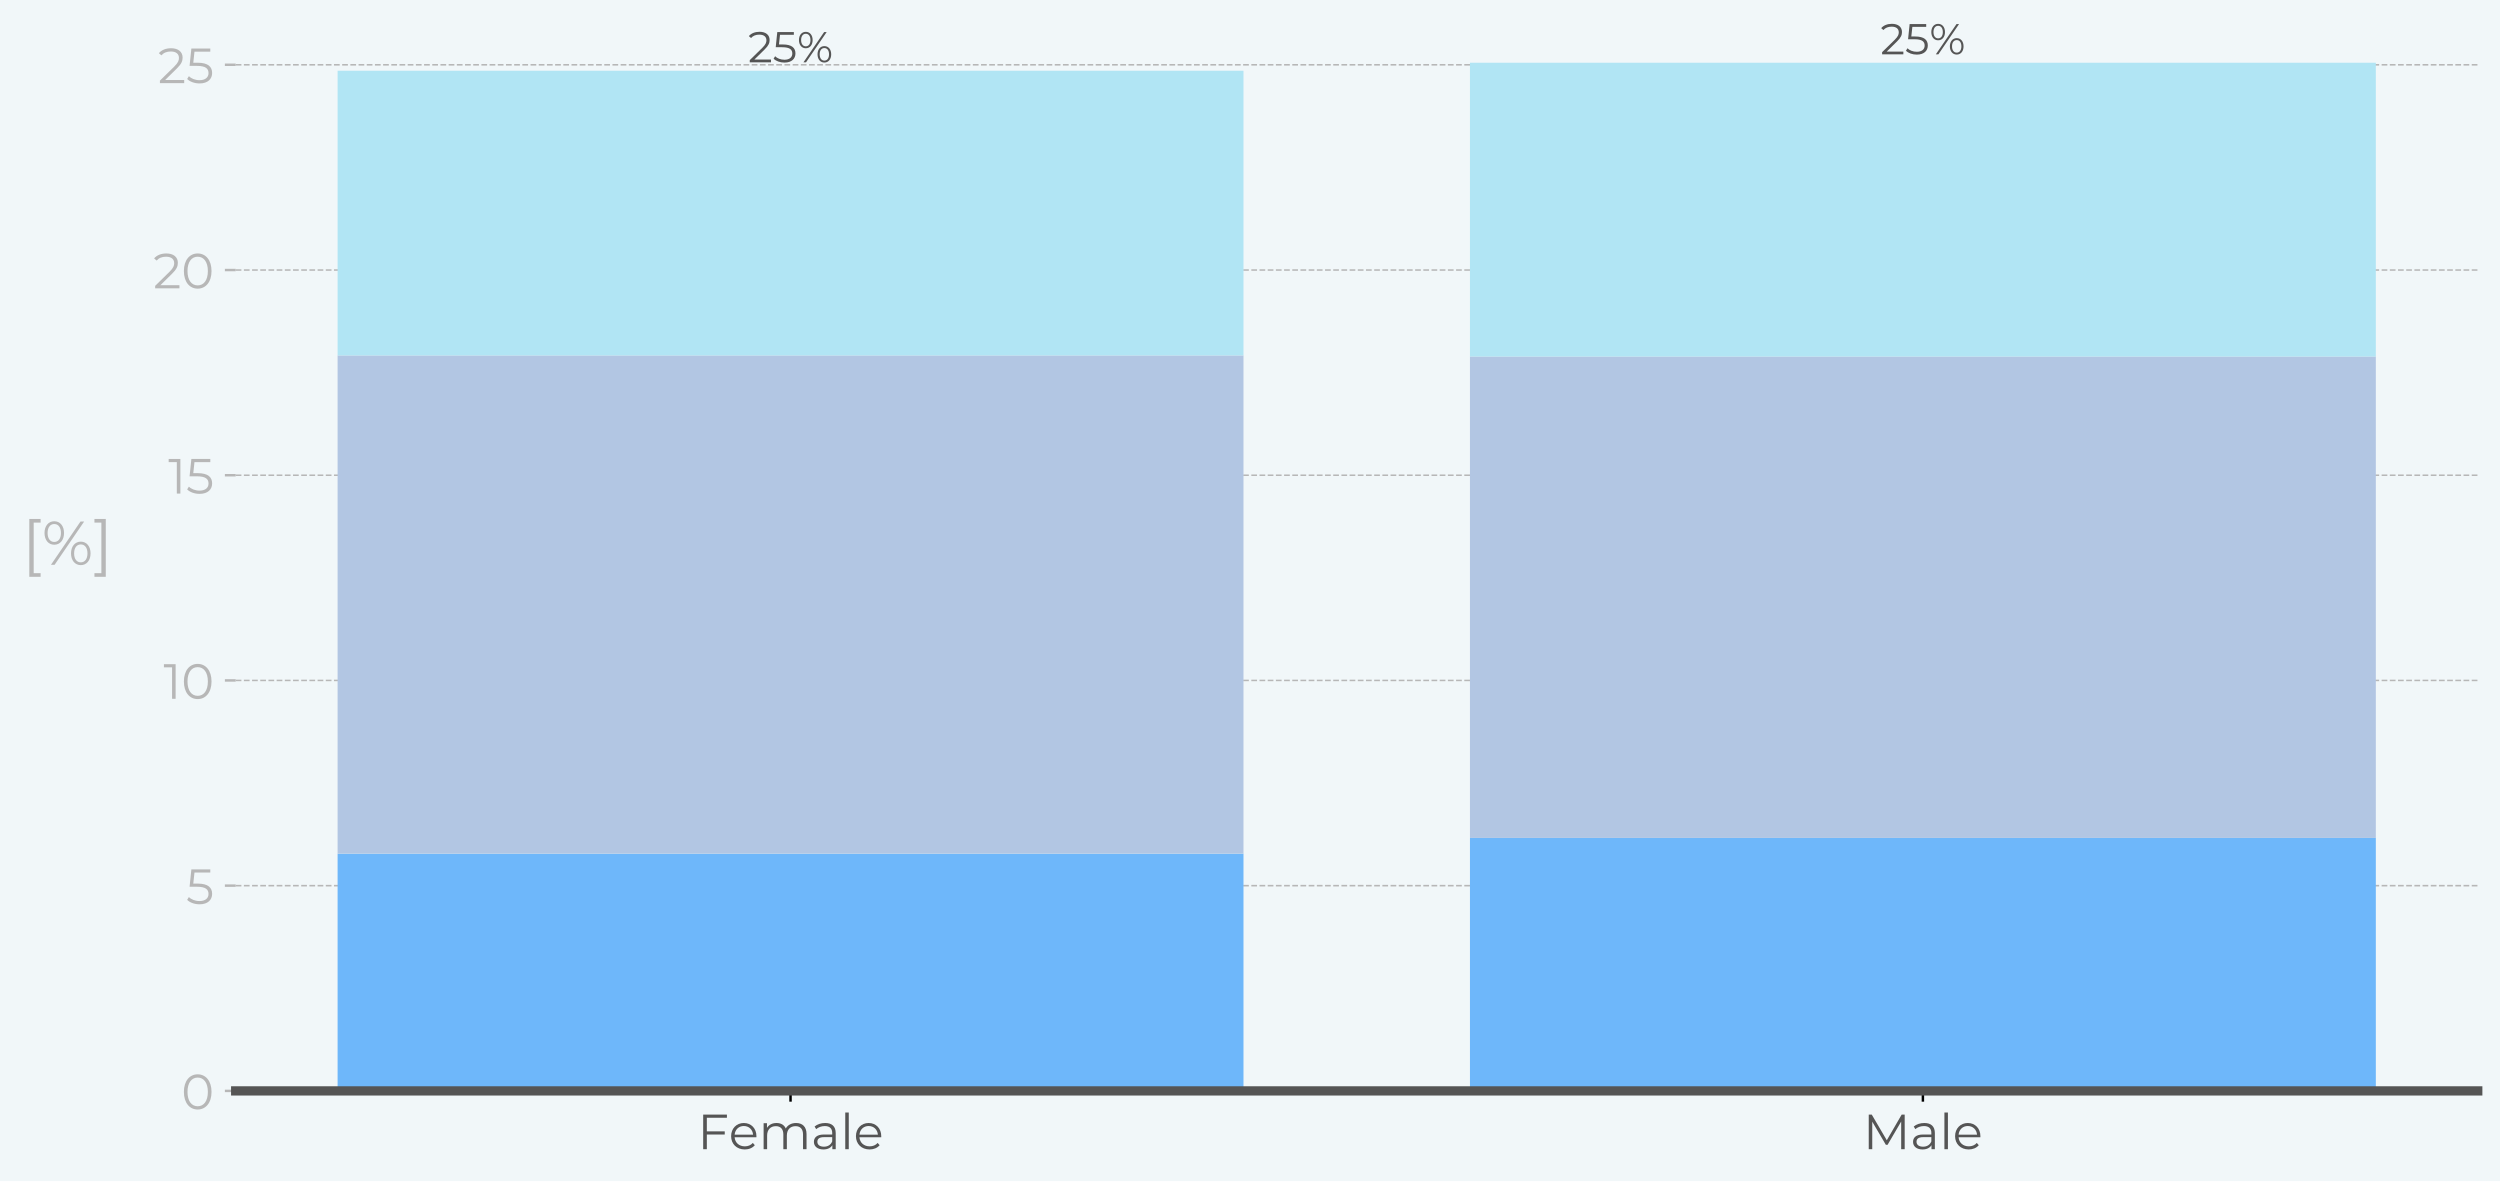
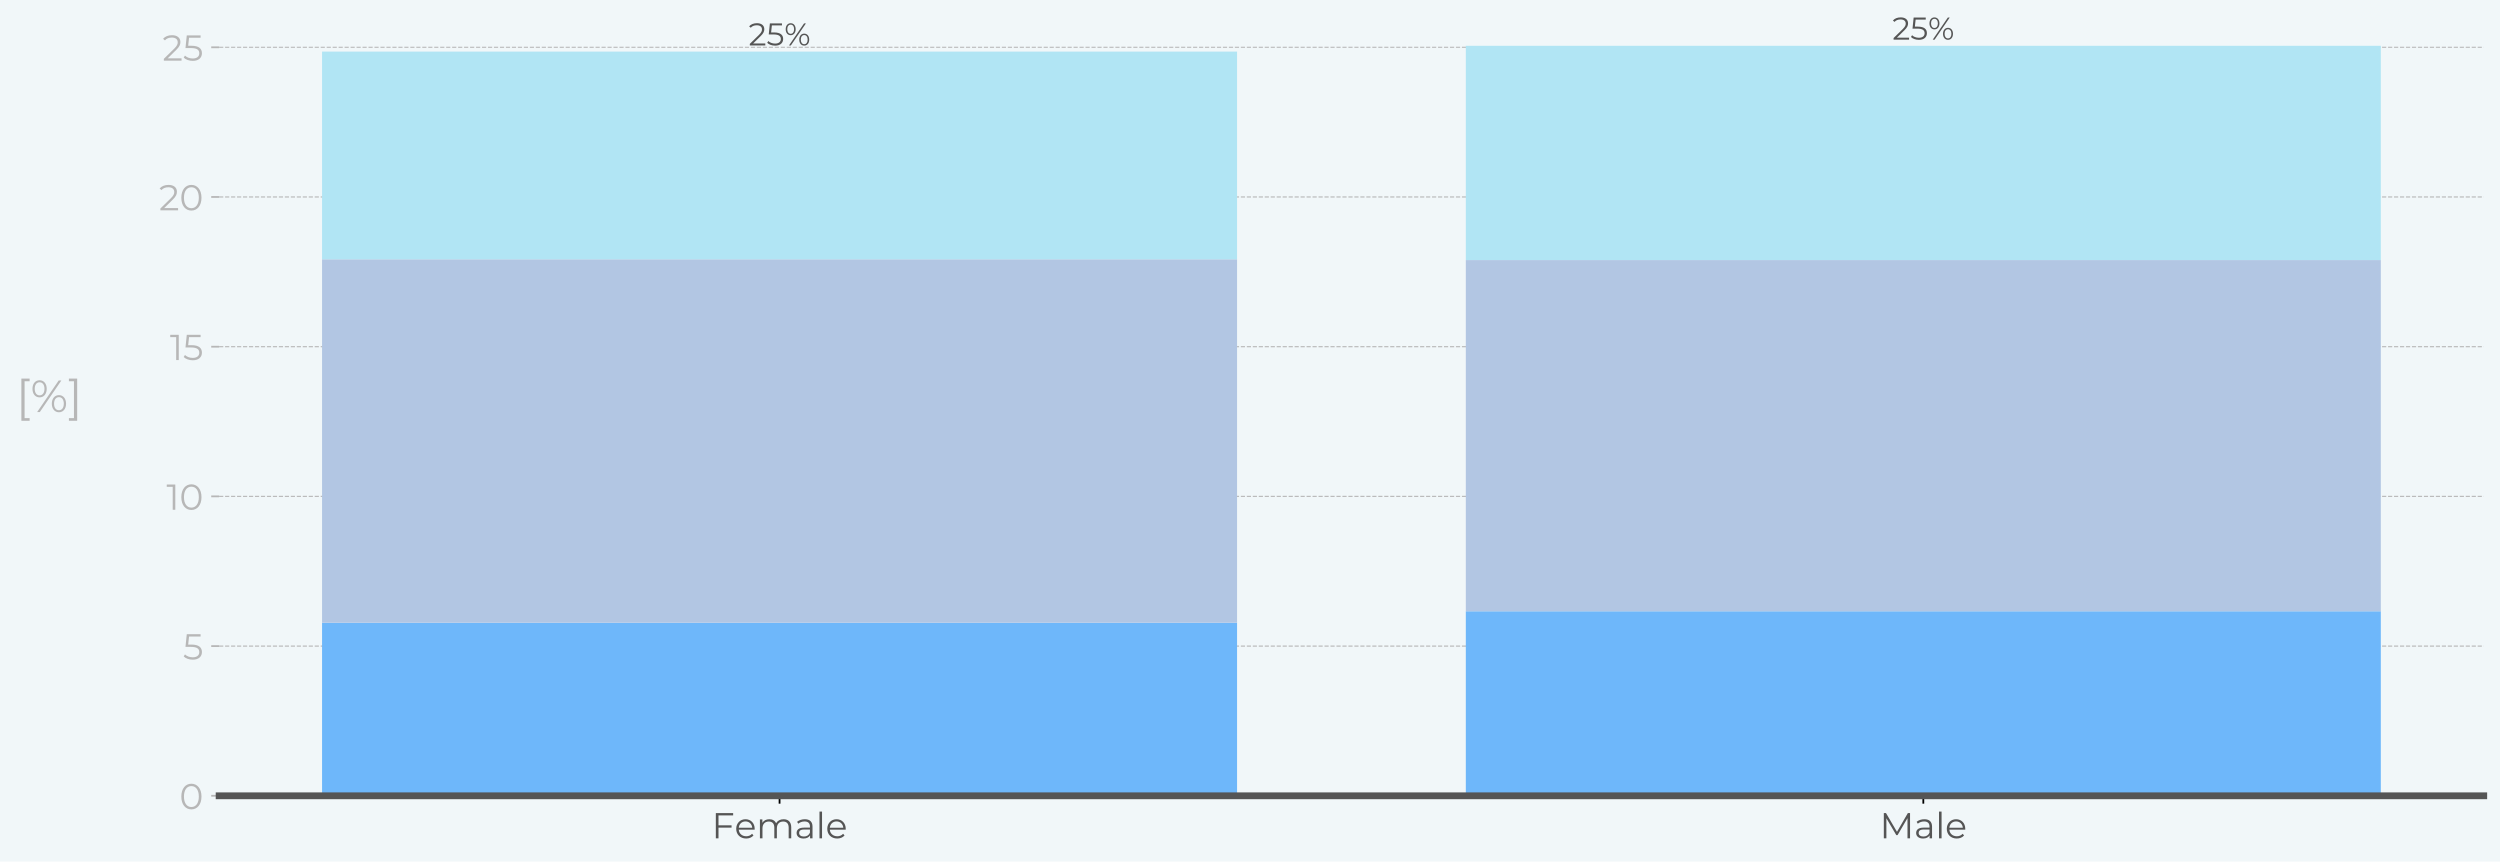
- <svg xmlns="http://www.w3.org/2000/svg" xmlns:xlink="http://www.w3.org/1999/xlink" width="808.855pt" height="382.123pt" viewBox="0 0 808.855 382.123" version="1.1">
+ <svg xmlns="http://www.w3.org/2000/svg" xmlns:xlink="http://www.w3.org/1999/xlink" width="1108.78pt" height="382.123pt" viewBox="0 0 1108.78 382.123" version="1.1">
  <defs>
    <style type="text/css">*{stroke-linejoin: round; stroke-linecap: butt}</style>
  </defs>
  <g id="figure_1">
    <g id="patch_1">
-       <path d="M 0 382.123  L 808.855 382.123  L 808.855 0  L 0 0  z " style="fill: #f1f7f9" />
+       <path d="M 0 382.123  L 1108.78 382.123  L 1108.78 0  L 0 0  z " style="fill: #f1f7f9" />
    </g>
    <g id="axes_1">
      <g id="patch_2">
-         <path d="M 76.255 352.945  L 801.655 352.945  L 801.655 20.305  L 76.255 20.305  z " style="fill: #f1f7f9" />
+         <path d="M 97.18 352.945  L 1101.58 352.945  L 1101.58 20.305  L 97.18 20.305  z " style="fill: #f1f7f9" />
      </g>
      <g id="matplotlib.axis_1">
        <g id="xtick_1">
          <g id="line2d_1">
            <defs>
-               <path id="m998ad7d5c6" d="M 0 0  L 0 3.5  " style="stroke: #000000; stroke-width: 0.8" />
+               <path id="m62a82e965a" d="M 0 0  L 0 3.5  " style="stroke: #000000; stroke-width: 0.8" />
            </defs>
            <g>
-               <use xlink:href="#m998ad7d5c6" x="255.773" y="352.945" style="stroke: #000000; stroke-width: 0.8" />
+               <use xlink:href="#m62a82e965a" x="345.744" y="352.945" style="stroke: #000000; stroke-width: 0.8" />
            </g>
          </g>
          <g id="text_1">
-             <g style="fill: #555555" transform="translate(225.6844 371.8178)scale(0.16 -0.16)">
+             <g style="fill: #555555" transform="translate(315.6549 371.8178)scale(0.16 -0.16)">
              <defs>
                <path id="Montserrat-Regular-46" d="M 3802 4070  L 3802 4480  L 730 4480  L 730 0  L 1203 0  L 1203 1901  L 3520 1901  L 3520 2310  L 1203 2310  L 1203 4070  L 3802 4070  z " transform="scale(0.015625)" />
                <path id="Montserrat-Regular-65" d="M 3571 1683  C 3571 2694 2886 3392 1939 3392  C 992 3392 294 2682 294 1683  C 294 685 1011 -32 2061 -32  C 2592 -32 3059 160 3360 518  L 3104 813  C 2848 518 2483 371 2074 371  C 1338 371 800 838 749 1542  L 3565 1542  C 3565 1594 3571 1645 3571 1683  z M 1939 3002  C 2598 3002 3078 2541 3136 1882  L 749 1882  C 806 2541 1286 3002 1939 3002  z " transform="scale(0.015625)" />
                <path id="Montserrat-Regular-6d" d="M 4832 3392  C 4224 3392 3744 3117 3501 2682  C 3296 3155 2861 3392 2304 3392  C 1741 3392 1306 3155 1069 2752  L 1069 3366  L 634 3366  L 634 0  L 1088 0  L 1088 1766  C 1088 2534 1530 2982 2214 2982  C 2829 2982 3187 2618 3187 1907  L 3187 0  L 3642 0  L 3642 1766  C 3642 2534 4077 2982 4768 2982  C 5376 2982 5734 2618 5734 1907  L 5734 0  L 6189 0  L 6189 1952  C 6189 2918 5651 3392 4832 3392  z " transform="scale(0.015625)" />
                <path id="Montserrat-Regular-61" d="M 1811 3392  C 1280 3392 781 3226 442 2938  L 646 2598  C 922 2842 1331 2995 1766 2995  C 2394 2995 2720 2682 2720 2106  L 2720 1901  L 1651 1901  C 685 1901 352 1466 352 947  C 352 365 819 -32 1581 -32  C 2138 -32 2534 179 2739 525  L 2739 0  L 3174 0  L 3174 2086  C 3174 2957 2682 3392 1811 3392  z M 1651 326  C 1114 326 800 570 800 960  C 800 1306 1011 1562 1664 1562  L 2720 1562  L 2720 1011  C 2541 570 2163 326 1651 326  z " transform="scale(0.015625)" />
                <path id="Montserrat-Regular-6c" d="M 634 0  L 1088 0  L 1088 4749  L 634 4749  L 634 0  z " transform="scale(0.015625)" />
              </defs>
              <use xlink:href="#Montserrat-Regular-46" />
              <use xlink:href="#Montserrat-Regular-65" x="63.3" />
              <use xlink:href="#Montserrat-Regular-6d" x="123.7" />
              <use xlink:href="#Montserrat-Regular-61" x="229.8" />
              <use xlink:href="#Montserrat-Regular-6c" x="288.8" />
              <use xlink:href="#Montserrat-Regular-65" x="315.7" />
            </g>
          </g>
        </g>
        <g id="xtick_2">
          <g id="line2d_2">
            <g>
-               <use xlink:href="#m998ad7d5c6" x="622.137" y="352.945" style="stroke: #000000; stroke-width: 0.8" />
+               <use xlink:href="#m62a82e965a" x="853.016" y="352.945" style="stroke: #000000; stroke-width: 0.8" />
            </g>
          </g>
          <g id="text_2">
-             <g style="fill: #555555" transform="translate(602.7918 371.8178)scale(0.16 -0.16)">
+             <g style="fill: #555555" transform="translate(833.6714 371.8178)scale(0.16 -0.16)">
              <defs>
                <path id="Montserrat-Regular-4d" d="M 4992 4480  L 3066 1158  L 1120 4480  L 730 4480  L 730 0  L 1184 0  L 1184 3565  L 2944 570  L 3168 570  L 4928 3584  L 4928 0  L 5382 0  L 5382 4480  L 4992 4480  z " transform="scale(0.015625)" />
              </defs>
              <use xlink:href="#Montserrat-Regular-4d" />
              <use xlink:href="#Montserrat-Regular-61" x="95.5" />
              <use xlink:href="#Montserrat-Regular-6c" x="154.5" />
              <use xlink:href="#Montserrat-Regular-65" x="181.4" />
            </g>
          </g>
        </g>
      </g>
      <g id="matplotlib.axis_2">
        <g id="ytick_1">
          <g id="line2d_3">
-             <path d="M 76.255 352.945  L 801.655 352.945  " clip-path="url(#p027146c63a)" style="fill: none; stroke-dasharray: 1.85,0.8; stroke-dashoffset: 0; stroke: #b7b7b7; stroke-width: 0.5" />
+             <path d="M 97.18 352.945  L 1101.58 352.945  " clip-path="url(#pe732d998cd)" style="fill: none; stroke-dasharray: 1.85,0.8; stroke-dashoffset: 0; stroke: #b7b7b7; stroke-width: 0.5" />
          </g>
          <g id="line2d_4">
            <defs>
-               <path id="md167139bfe" d="M 0 0  L -3.5 0  " style="stroke: #b7b7b7; stroke-width: 0.8" />
+               <path id="m454628c05d" d="M 0 0  L -3.5 0  " style="stroke: #b7b7b7; stroke-width: 0.8" />
            </defs>
            <g>
-               <use xlink:href="#md167139bfe" x="76.255" y="352.945" style="fill: #b7b7b7; stroke: #b7b7b7; stroke-width: 0.8" />
+               <use xlink:href="#m454628c05d" x="97.18" y="352.945" style="fill: #b7b7b7; stroke: #b7b7b7; stroke-width: 0.8" />
            </g>
          </g>
          <g id="text_3">
-             <g style="fill: #b7b7b7" transform="translate(58.6625 358.8816)scale(0.16 -0.16)">
+             <g style="fill: #b7b7b7" transform="translate(79.5875 358.8816)scale(0.16 -0.16)">
              <defs>
                <path id="Montserrat-Regular-30" d="M 2118 -38  C 3155 -38 3910 813 3910 2240  C 3910 3667 3155 4518 2118 4518  C 1082 4518 333 3667 333 2240  C 333 813 1082 -38 2118 -38  z M 2118 384  C 1338 384 800 1043 800 2240  C 800 3437 1338 4096 2118 4096  C 2899 4096 3437 3437 3437 2240  C 3437 1043 2899 384 2118 384  z " transform="scale(0.015625)" />
              </defs>
              <use xlink:href="#Montserrat-Regular-30" />
            </g>
          </g>
        </g>
        <g id="ytick_2">
          <g id="line2d_5">
-             <path d="M 76.255 286.549  L 801.655 286.549  " clip-path="url(#p027146c63a)" style="fill: none; stroke-dasharray: 1.85,0.8; stroke-dashoffset: 0; stroke: #b7b7b7; stroke-width: 0.5" />
+             <path d="M 97.18 286.549  L 1101.58 286.549  " clip-path="url(#pe732d998cd)" style="fill: none; stroke-dasharray: 1.85,0.8; stroke-dashoffset: 0; stroke: #b7b7b7; stroke-width: 0.5" />
          </g>
          <g id="line2d_6">
            <g>
-               <use xlink:href="#md167139bfe" x="76.255" y="286.549" style="fill: #b7b7b7; stroke: #b7b7b7; stroke-width: 0.8" />
+               <use xlink:href="#m454628c05d" x="97.18" y="286.549" style="fill: #b7b7b7; stroke: #b7b7b7; stroke-width: 0.8" />
            </g>
          </g>
          <g id="text_4">
-             <g style="fill: #b7b7b7" transform="translate(60.2 292.4856)scale(0.16 -0.16)">
+             <g style="fill: #b7b7b7" transform="translate(81.125 292.4856)scale(0.16 -0.16)">
              <defs>
                <path id="Montserrat-Regular-35" d="M 1510 2643  L 934 2643  L 1088 4070  L 3136 4070  L 3136 4480  L 685 4480  L 454 2234  L 1408 2234  C 2547 2234 2906 1875 2906 1299  C 2906 755 2502 384 1741 384  C 1165 384 653 602 365 902  L 141 538  C 486 186 1101 -38 1747 -38  C 2842 -38 3373 557 3373 1318  C 3373 2112 2861 2643 1510 2643  z " transform="scale(0.015625)" />
              </defs>
              <use xlink:href="#Montserrat-Regular-35" />
            </g>
          </g>
        </g>
        <g id="ytick_3">
          <g id="line2d_7">
-             <path d="M 76.255 220.153  L 801.655 220.153  " clip-path="url(#p027146c63a)" style="fill: none; stroke-dasharray: 1.85,0.8; stroke-dashoffset: 0; stroke: #b7b7b7; stroke-width: 0.5" />
+             <path d="M 97.18 220.153  L 1101.58 220.153  " clip-path="url(#pe732d998cd)" style="fill: none; stroke-dasharray: 1.85,0.8; stroke-dashoffset: 0; stroke: #b7b7b7; stroke-width: 0.5" />
          </g>
          <g id="line2d_8">
            <g>
-               <use xlink:href="#md167139bfe" x="76.255" y="220.153" style="fill: #b7b7b7; stroke: #b7b7b7; stroke-width: 0.8" />
+               <use xlink:href="#m454628c05d" x="97.18" y="220.153" style="fill: #b7b7b7; stroke: #b7b7b7; stroke-width: 0.8" />
            </g>
          </g>
          <g id="text_5">
-             <g style="fill: #b7b7b7" transform="translate(52.8875 226.0896)scale(0.16 -0.16)">
+             <g style="fill: #b7b7b7" transform="translate(73.8125 226.0896)scale(0.16 -0.16)">
              <defs>
                <path id="Montserrat-Regular-31" d="M 58 4480  L 58 4070  L 1114 4070  L 1114 0  L 1574 0  L 1574 4480  L 58 4480  z " transform="scale(0.015625)" />
              </defs>
              <use xlink:href="#Montserrat-Regular-31" />
              <use xlink:href="#Montserrat-Regular-30" x="36.1" />
            </g>
          </g>
        </g>
        <g id="ytick_4">
          <g id="line2d_9">
-             <path d="M 76.255 153.757  L 801.655 153.757  " clip-path="url(#p027146c63a)" style="fill: none; stroke-dasharray: 1.85,0.8; stroke-dashoffset: 0; stroke: #b7b7b7; stroke-width: 0.5" />
+             <path d="M 97.18 153.757  L 1101.58 153.757  " clip-path="url(#pe732d998cd)" style="fill: none; stroke-dasharray: 1.85,0.8; stroke-dashoffset: 0; stroke: #b7b7b7; stroke-width: 0.5" />
          </g>
          <g id="line2d_10">
            <g>
-               <use xlink:href="#md167139bfe" x="76.255" y="153.757" style="fill: #b7b7b7; stroke: #b7b7b7; stroke-width: 0.8" />
+               <use xlink:href="#m454628c05d" x="97.18" y="153.757" style="fill: #b7b7b7; stroke: #b7b7b7; stroke-width: 0.8" />
            </g>
          </g>
          <g id="text_6">
-             <g style="fill: #b7b7b7" transform="translate(54.425 159.6936)scale(0.16 -0.16)">
+             <g style="fill: #b7b7b7" transform="translate(75.35 159.6936)scale(0.16 -0.16)">
              <use xlink:href="#Montserrat-Regular-31" />
              <use xlink:href="#Montserrat-Regular-35" x="36.1" />
            </g>
          </g>
        </g>
        <g id="ytick_5">
          <g id="line2d_11">
-             <path d="M 76.255 87.361  L 801.655 87.361  " clip-path="url(#p027146c63a)" style="fill: none; stroke-dasharray: 1.85,0.8; stroke-dashoffset: 0; stroke: #b7b7b7; stroke-width: 0.5" />
+             <path d="M 97.18 87.361  L 1101.58 87.361  " clip-path="url(#pe732d998cd)" style="fill: none; stroke-dasharray: 1.85,0.8; stroke-dashoffset: 0; stroke: #b7b7b7; stroke-width: 0.5" />
          </g>
          <g id="line2d_12">
            <g>
-               <use xlink:href="#md167139bfe" x="76.255" y="87.361" style="fill: #b7b7b7; stroke: #b7b7b7; stroke-width: 0.8" />
+               <use xlink:href="#m454628c05d" x="97.18" y="87.361" style="fill: #b7b7b7; stroke: #b7b7b7; stroke-width: 0.8" />
            </g>
          </g>
          <g id="text_7">
-             <g style="fill: #b7b7b7" transform="translate(49.575 93.29756)scale(0.16 -0.16)">
+             <g style="fill: #b7b7b7" transform="translate(70.5 93.29756)scale(0.16 -0.16)">
              <defs>
                <path id="Montserrat-Regular-32" d="M 928 410  L 2451 1907  C 3053 2496 3187 2880 3187 3309  C 3187 4058 2611 4518 1702 4518  C 1018 4518 461 4288 115 3878  L 442 3597  C 736 3936 1139 4096 1664 4096  C 2349 4096 2714 3776 2714 3258  C 2714 2950 2618 2650 2112 2150  L 250 326  L 250 0  L 3392 0  L 3392 410  L 928 410  z " transform="scale(0.015625)" />
              </defs>
              <use xlink:href="#Montserrat-Regular-32" />
              <use xlink:href="#Montserrat-Regular-30" x="56.8" />
            </g>
          </g>
        </g>
        <g id="ytick_6">
          <g id="line2d_13">
-             <path d="M 76.255 20.965  L 801.655 20.965  " clip-path="url(#p027146c63a)" style="fill: none; stroke-dasharray: 1.85,0.8; stroke-dashoffset: 0; stroke: #b7b7b7; stroke-width: 0.5" />
+             <path d="M 97.18 20.965  L 1101.58 20.965  " clip-path="url(#pe732d998cd)" style="fill: none; stroke-dasharray: 1.85,0.8; stroke-dashoffset: 0; stroke: #b7b7b7; stroke-width: 0.5" />
          </g>
          <g id="line2d_14">
            <g>
-               <use xlink:href="#md167139bfe" x="76.255" y="20.965" style="fill: #b7b7b7; stroke: #b7b7b7; stroke-width: 0.8" />
+               <use xlink:href="#m454628c05d" x="97.18" y="20.965" style="fill: #b7b7b7; stroke: #b7b7b7; stroke-width: 0.8" />
            </g>
          </g>
          <g id="text_8">
-             <g style="fill: #b7b7b7" transform="translate(51.1125 26.90156)scale(0.16 -0.16)">
+             <g style="fill: #b7b7b7" transform="translate(72.0375 26.90156)scale(0.16 -0.16)">
              <use xlink:href="#Montserrat-Regular-32" />
              <use xlink:href="#Montserrat-Regular-35" x="56.8" />
            </g>
          </g>
        </g>
        <g id="text_9">
          <g style="fill: #b7b7b7" transform="translate(7.2 182.7441)scale(0.2 -0.2)">
            <defs>
              <path id="Montserrat-Regular-5b" d="M 730 -1242  L 1901 -1242  L 1901 -864  L 1184 -864  L 1184 4371  L 1901 4371  L 1901 4749  L 730 4749  L 730 -1242  z " transform="scale(0.015625)" />
              <path id="Montserrat-Regular-25" d="M 1280 2080  C 1875 2080 2291 2560 2291 3296  C 2291 4032 1875 4512 1280 4512  C 678 4512 269 4026 269 3296  C 269 2566 678 2080 1280 2080  z M 934 0  L 1312 0  L 4371 4480  L 3994 4480  L 934 0  z M 1280 2368  C 858 2368 589 2720 589 3296  C 589 3872 858 4224 1280 4224  C 1696 4224 1971 3878 1971 3296  C 1971 2714 1696 2368 1280 2368  z M 4026 -32  C 4627 -32 5037 454 5037 1184  C 5037 1914 4627 2400 4026 2400  C 3430 2400 3014 1914 3014 1184  C 3014 454 3430 -32 4026 -32  z M 4026 256  C 3610 256 3334 602 3334 1184  C 3334 1766 3610 2112 4026 2112  C 4448 2112 4717 1760 4717 1184  C 4717 608 4448 256 4026 256  z " transform="scale(0.015625)" />
              <path id="Montserrat-Regular-5d" d="M 1306 -1242  L 1306 4749  L 134 4749  L 134 4371  L 851 4371  L 851 -864  L 134 -864  L 134 -1242  L 1306 -1242  z " transform="scale(0.015625)" />
            </defs>
            <use xlink:href="#Montserrat-Regular-5b" />
            <use xlink:href="#Montserrat-Regular-25" x="31.8" />
            <use xlink:href="#Montserrat-Regular-5d" x="114.7" />
          </g>
        </g>
      </g>
      <g id="patch_3">
-         <path d="M 109.228 352.945  L 402.319 352.945  L 402.319 276.187  L 109.228 276.187  z " clip-path="url(#p027146c63a)" style="fill: #6eb7fa" />
+         <path d="M 142.835 352.945  L 548.653 352.945  L 548.653 276.187  L 142.835 276.187  z " clip-path="url(#pe732d998cd)" style="fill: #6eb7fa" />
      </g>
      <g id="patch_4">
-         <path d="M 475.591 352.945  L 768.682 352.945  L 768.682 271.105  L 475.591 271.105  z " clip-path="url(#p027146c63a)" style="fill: #6eb7fa" />
+         <path d="M 650.107 352.945  L 1055.925 352.945  L 1055.925 271.105  L 650.107 271.105  z " clip-path="url(#pe732d998cd)" style="fill: #6eb7fa" />
      </g>
      <g id="patch_5">
-         <path d="M 109.228 276.187  L 402.319 276.187  L 402.319 114.994  L 109.228 114.994  z " clip-path="url(#p027146c63a)" style="fill: #b2c6e3" />
+         <path d="M 142.835 276.187  L 548.653 276.187  L 548.653 114.994  L 142.835 114.994  z " clip-path="url(#pe732d998cd)" style="fill: #b2c6e3" />
      </g>
      <g id="patch_6">
-         <path d="M 475.591 271.105  L 768.682 271.105  L 768.682 115.345  L 475.591 115.345  z " clip-path="url(#p027146c63a)" style="fill: #b2c6e3" />
+         <path d="M 650.107 271.105  L 1055.925 271.105  L 1055.925 115.345  L 650.107 115.345  z " clip-path="url(#pe732d998cd)" style="fill: #b2c6e3" />
      </g>
      <g id="patch_7">
-         <path d="M 109.228 114.994  L 402.319 114.994  L 402.319 22.884  L 109.228 22.884  z " clip-path="url(#p027146c63a)" style="fill: #b1e5f4" />
+         <path d="M 142.835 114.994  L 548.653 114.994  L 548.653 22.884  L 142.835 22.884  z " clip-path="url(#pe732d998cd)" style="fill: #b1e5f4" />
      </g>
      <g id="patch_8">
-         <path d="M 475.591 115.345  L 768.682 115.345  L 768.682 20.305  L 475.591 20.305  z " clip-path="url(#p027146c63a)" style="fill: #b1e5f4" />
+         <path d="M 650.107 115.345  L 1055.925 115.345  L 1055.925 20.305  L 650.107 20.305  z " clip-path="url(#pe732d998cd)" style="fill: #b1e5f4" />
      </g>
      <g id="text_10">
-         <g style="fill: #555555" transform="translate(242.0324 20.1674)scale(0.14 -0.14)">
+         <g style="fill: #555555" transform="translate(332.0029 20.1674)scale(0.14 -0.14)">
          <use xlink:href="#Montserrat-Regular-32" />
          <use xlink:href="#Montserrat-Regular-35" x="56.8" />
          <use xlink:href="#Montserrat-Regular-25" x="113.4" />
        </g>
      </g>
      <g id="text_11">
-         <g style="fill: #555555" transform="translate(608.396 17.58844)scale(0.14 -0.14)">
+         <g style="fill: #555555" transform="translate(839.2756 17.58844)scale(0.14 -0.14)">
          <use xlink:href="#Montserrat-Regular-32" />
          <use xlink:href="#Montserrat-Regular-35" x="56.8" />
          <use xlink:href="#Montserrat-Regular-25" x="113.4" />
        </g>
      </g>
      <g id="line2d_15">
-         <path d="M 76.255 352.945  L 801.655 352.945  " style="fill: none; stroke: #555555; stroke-width: 3; stroke-linecap: square" />
+         <path d="M 97.18 352.945  L 1101.58 352.945  " style="fill: none; stroke: #555555; stroke-width: 3; stroke-linecap: square" />
      </g>
    </g>
  </g>
  <defs>
-     <clipPath id="p027146c63a">
-       <rect x="76.255" y="20.305" width="725.4" height="332.64" />
+     <clipPath id="pe732d998cd">
+       <rect x="97.18" y="20.305" width="1004.4" height="332.64" />
    </clipPath>
  </defs>
</svg>
